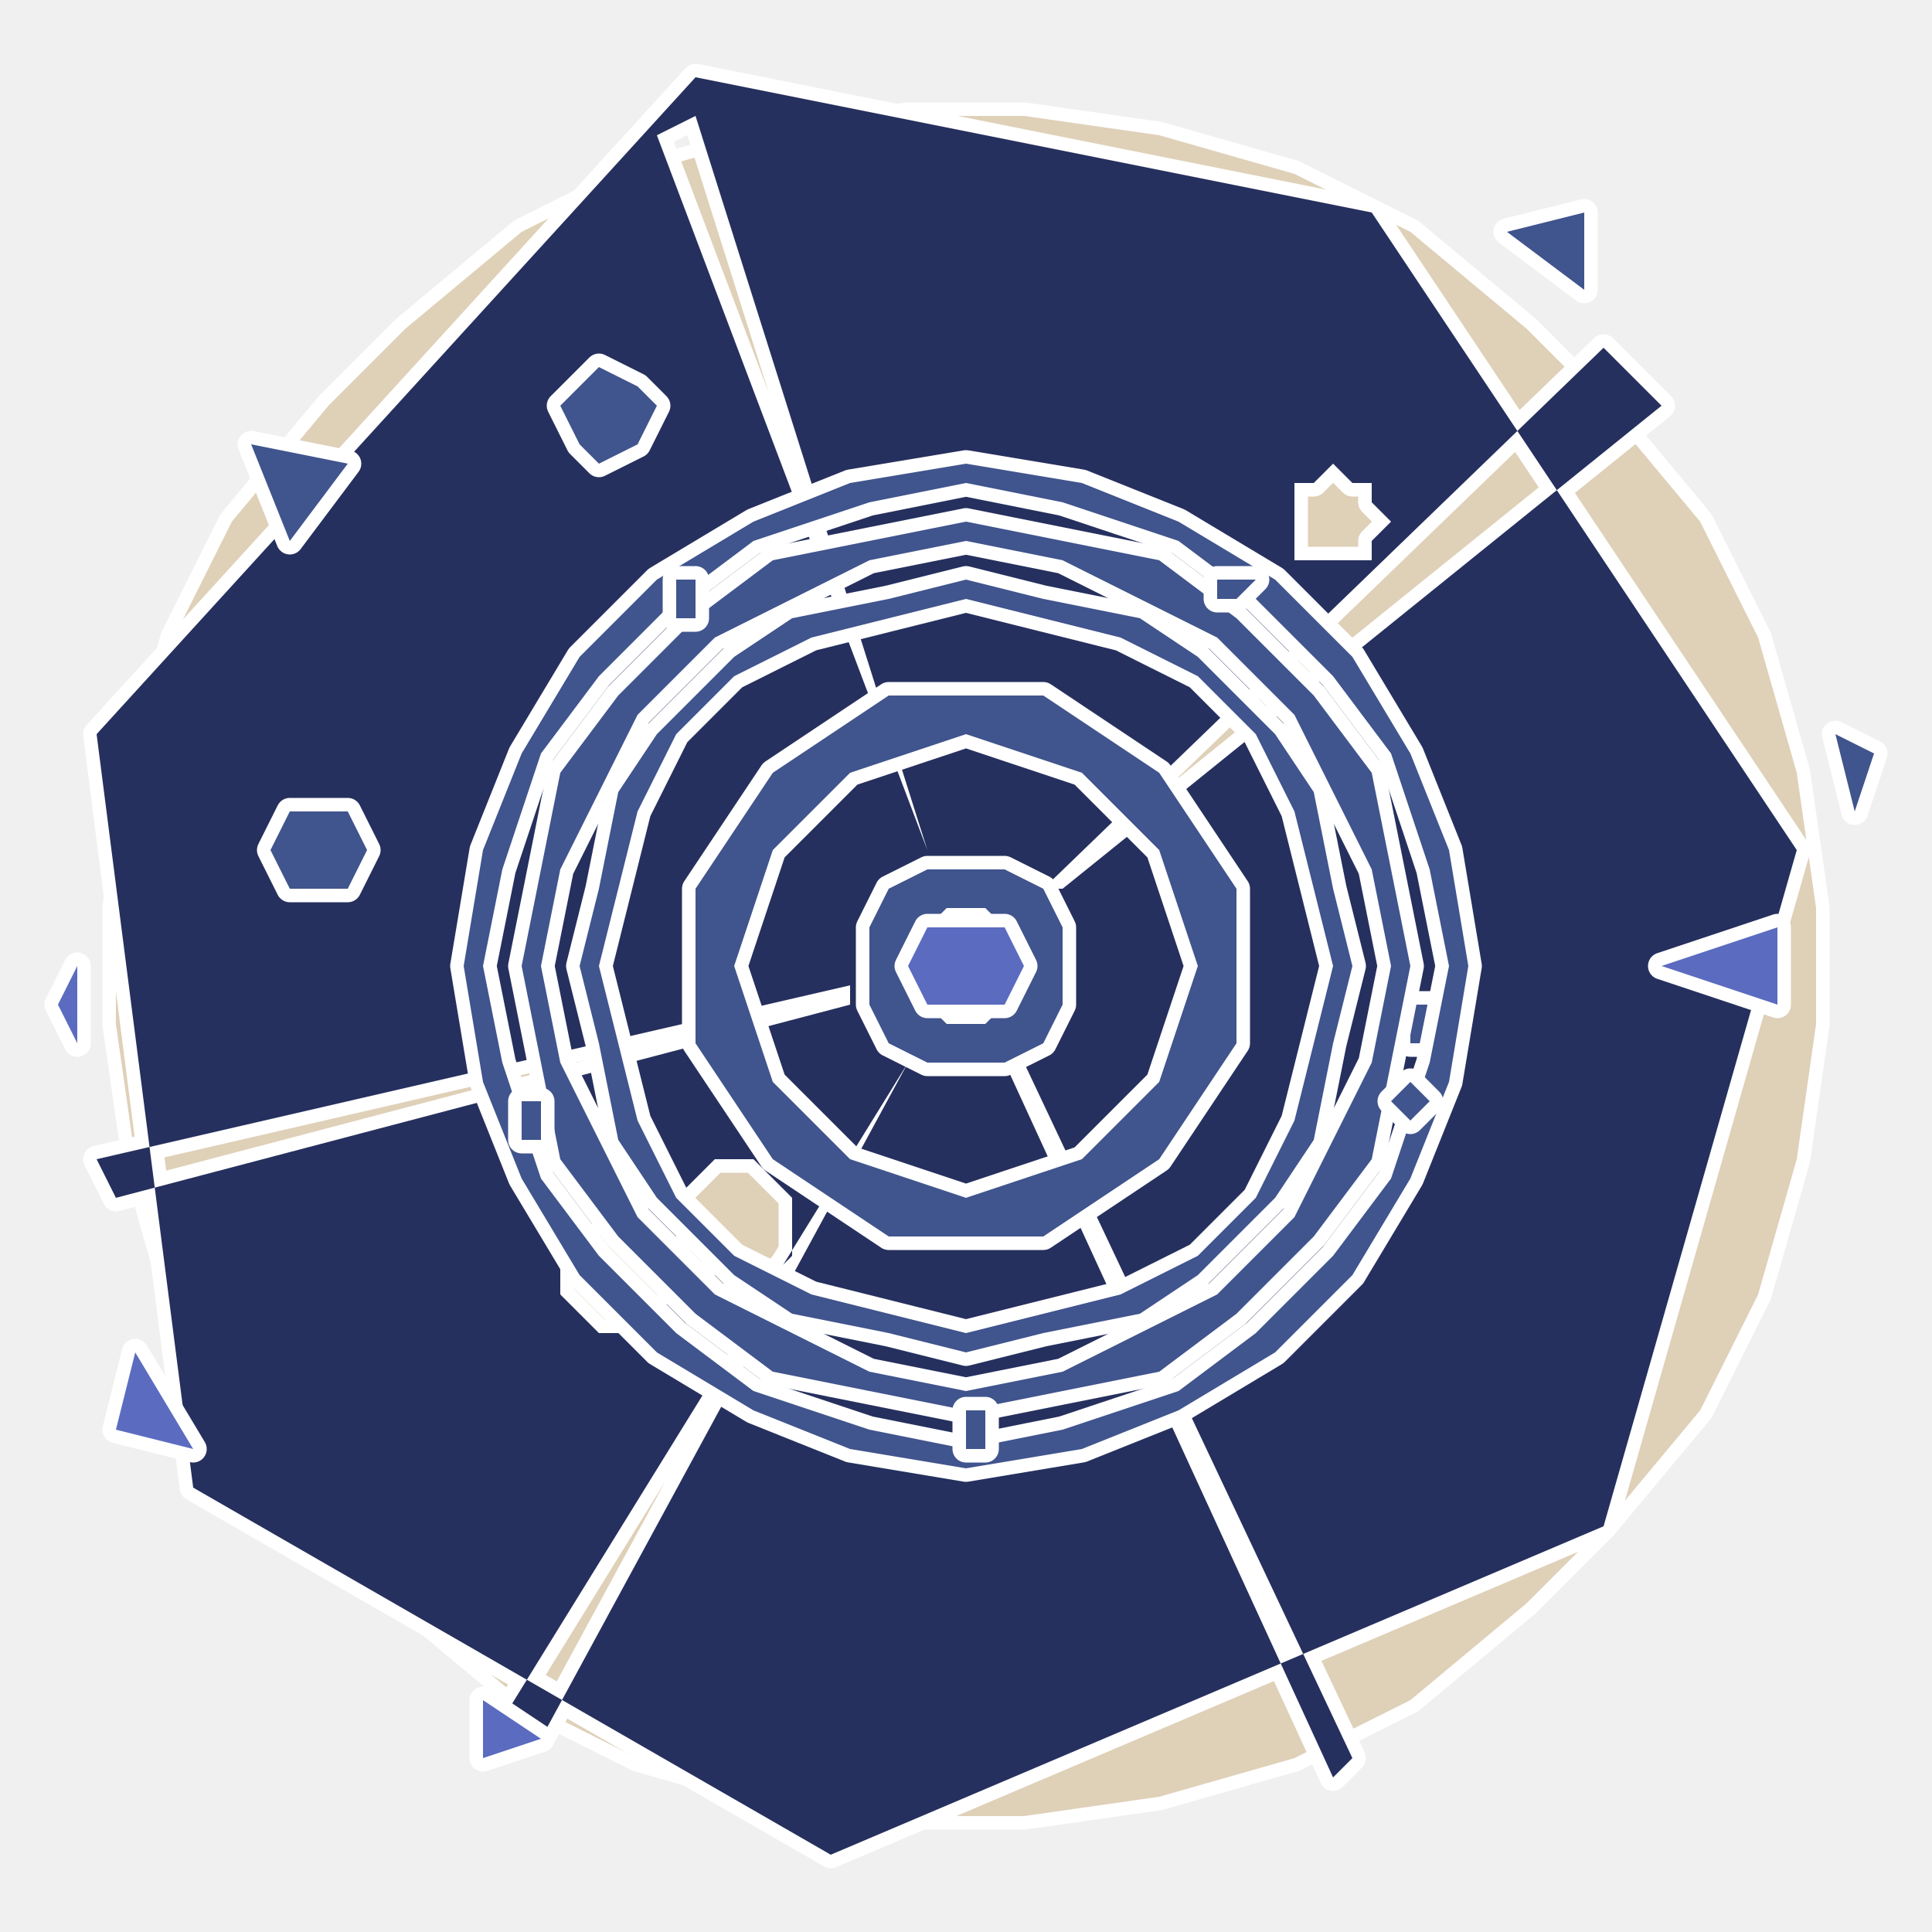
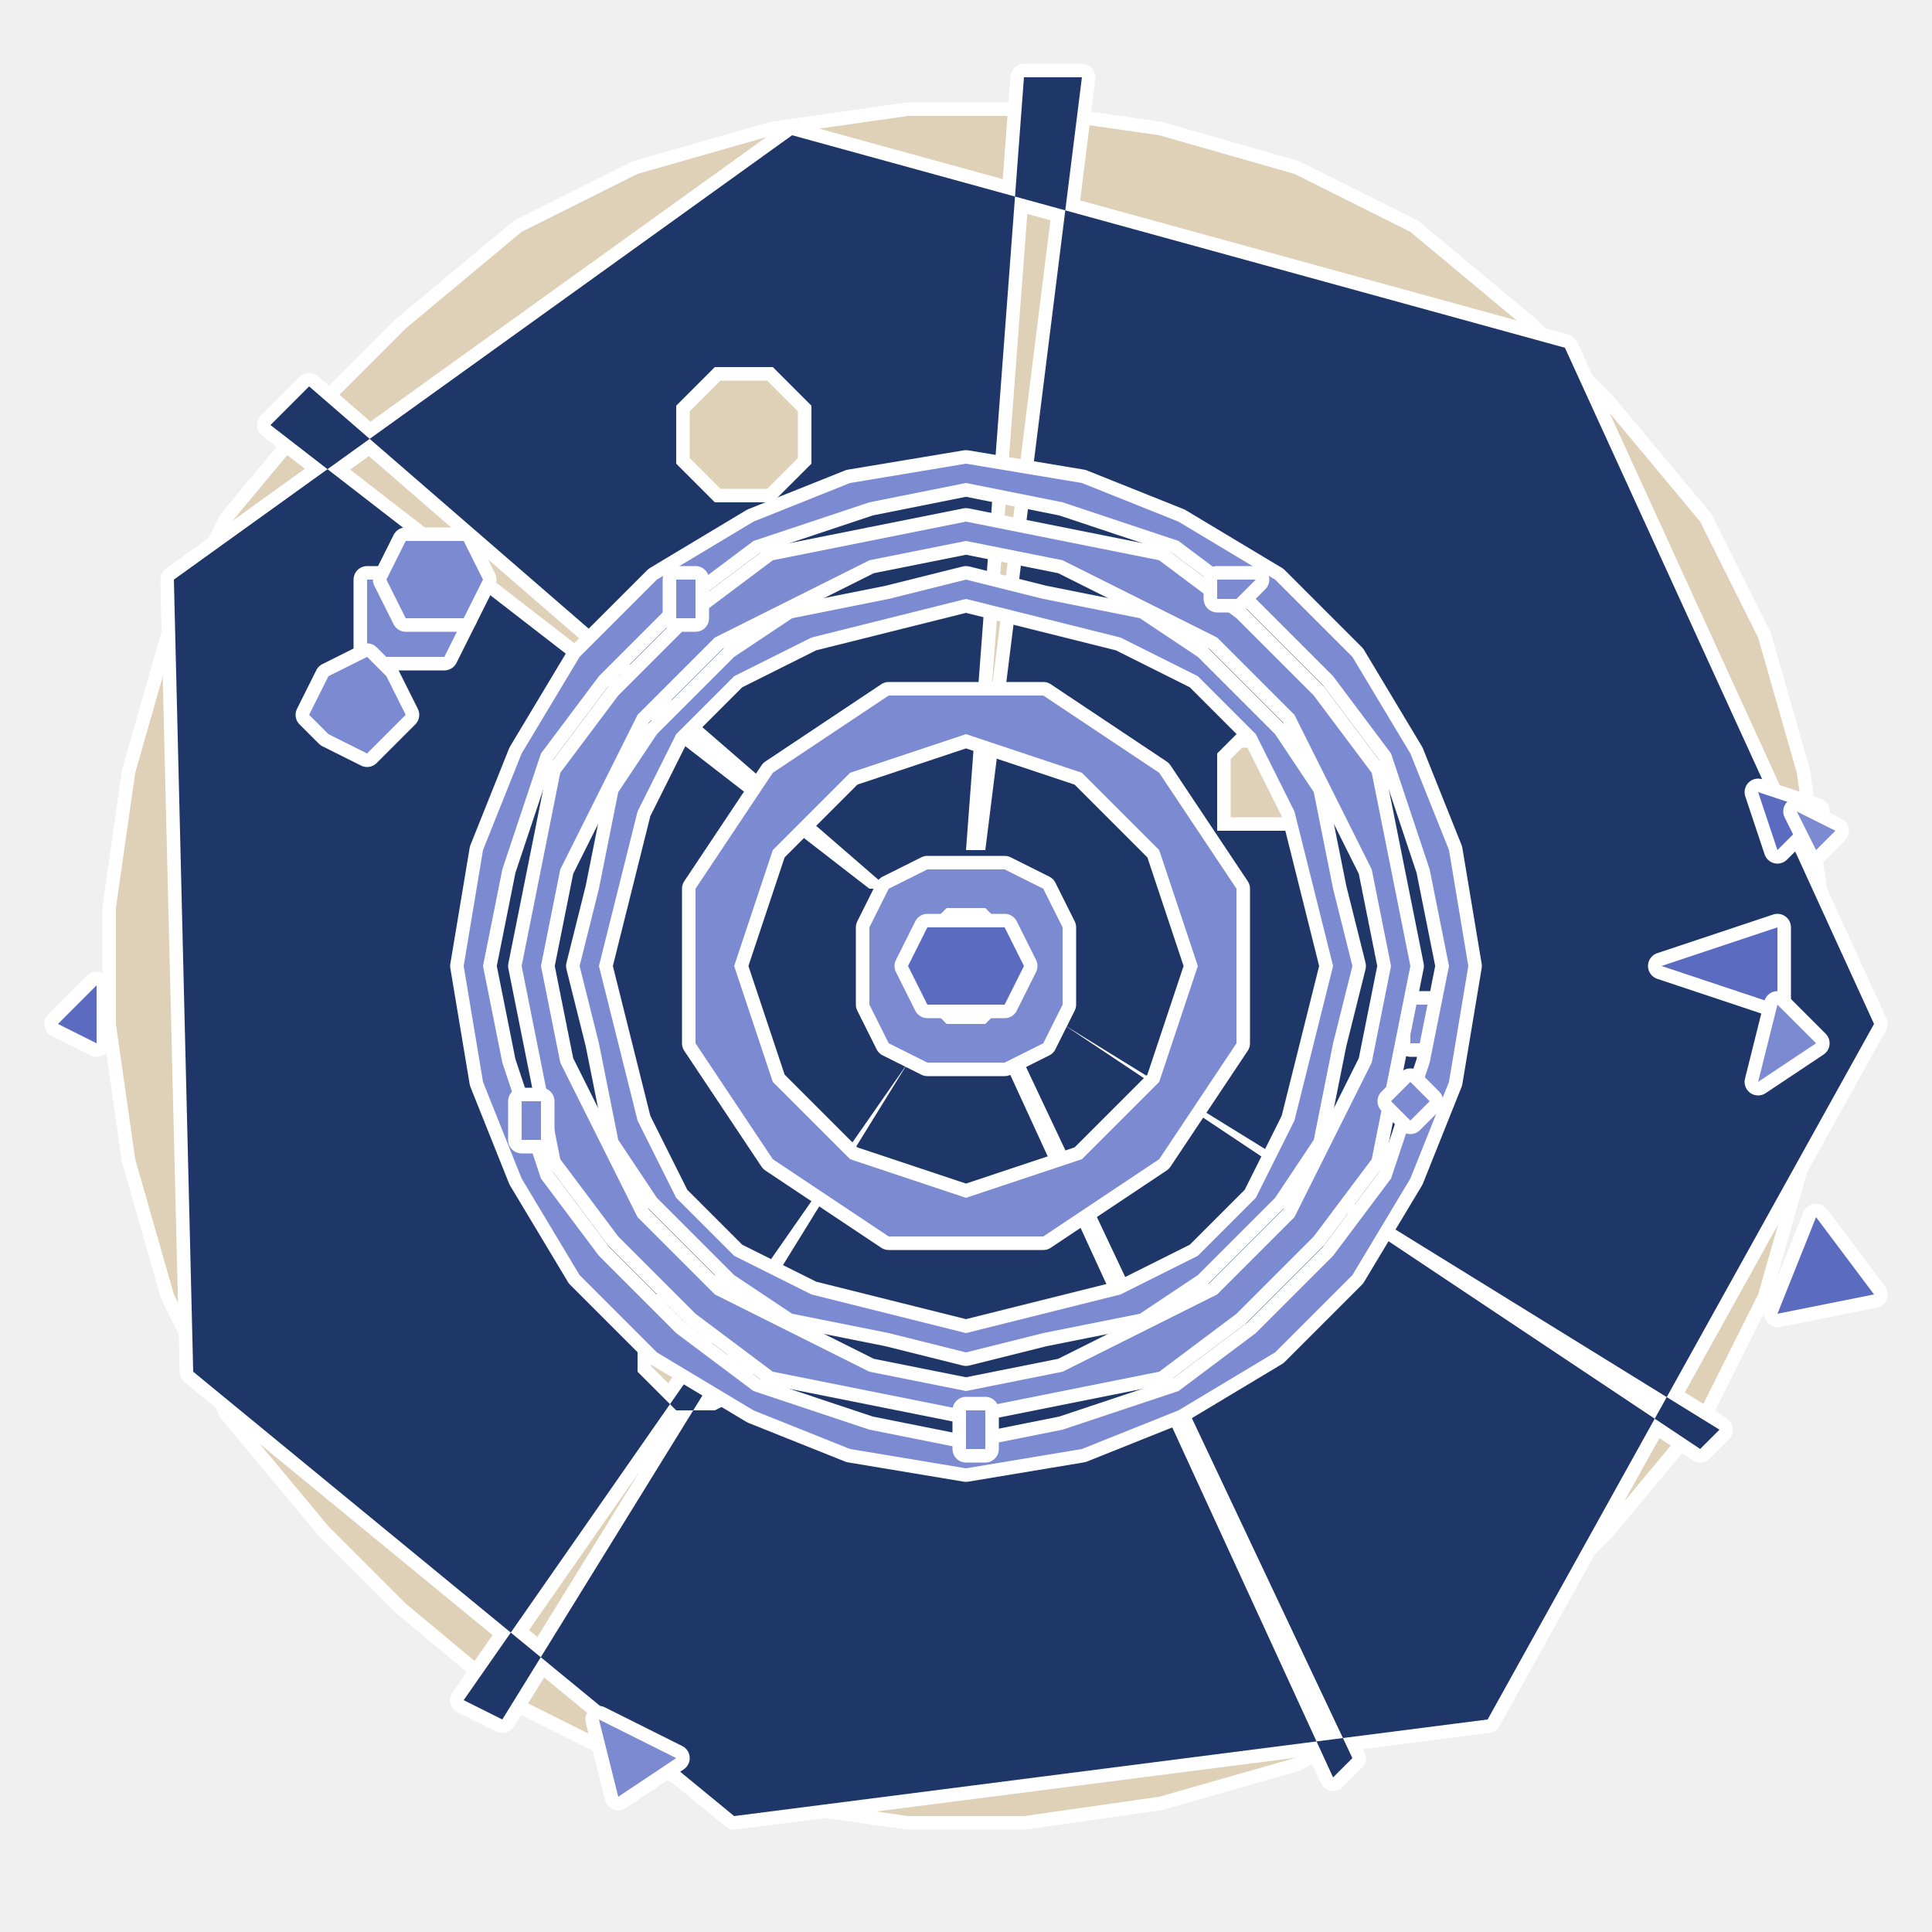
<svg xmlns="http://www.w3.org/2000/svg" viewBox="0 0 100 100" role="img" aria-label="@playform/hook-dsh-search-suggester - spike-star">
  <style>
		@media (prefers-reduced-motion: no-preference) {
			.hook-dsh-search-suggester-scene * { transform-box: view-box; transform-origin: 50% 50%; }
- 		.hook-dsh-search-suggester-counter { animation: hook-dsh-search-suggester-counter 25s linear -6s infinite; }
+ 		.hook-dsh-search-suggester-counter { animation: hook-dsh-search-suggester-counter 27s linear -7s infinite; }
		@keyframes hook-dsh-search-suggester-counter { to { transform: rotate(-360deg); } }
- 		.hook-dsh-search-suggester-breathe { animation: hook-dsh-search-suggester-breathe 5s ease-in-out -6s infinite; }
+ 		.hook-dsh-search-suggester-breathe { animation: hook-dsh-search-suggester-breathe 6s ease-in-out -7s infinite; }
		@keyframes hook-dsh-search-suggester-breathe { 50% { transform: scale(1.06); opacity: 0.85; } }
- 		.hook-dsh-search-suggester-fire { animation: hook-dsh-search-suggester-fire 2.8s ease-in-out infinite; }
+ 		.hook-dsh-search-suggester-fire { animation: hook-dsh-search-suggester-fire 2.7s ease-in-out infinite; }
		@keyframes hook-dsh-search-suggester-fire { 0%, 100% { opacity: 0.35; } 50% { opacity: 1; } }
- 		.hook-dsh-search-suggester-twinkle { animation: hook-dsh-search-suggester-twinkle 10s ease-in-out -6s infinite; }
+ 		.hook-dsh-search-suggester-twinkle { animation: hook-dsh-search-suggester-twinkle 7s ease-in-out -7s infinite; }
		@keyframes hook-dsh-search-suggester-twinkle { 0%, 100% { transform: scale(0.94); opacity: 0.4; } 50% { transform: scale(1.06); opacity: 1; } }
		}
	</style>
  <defs>
    <path id="hook-dsh-search-suggester-0" d="M91,67 L88,73 L83,79 L79,83 L73,88 L67,91 L60,93 L53,94 L47,94 L40,93 L33,91 L27,88 L21,83 L17,79 L12,73 L9,67 L7,60 L6,53 L6,47 L7,40 L9,33 L12,27 L17,21 L21,17 L27,12 L33,9 L40,7 L47,6 L53,6 L60,7 L67,9 L73,12 L79,17 L83,21 L88,27 L91,33 L93,40 L94,47 L94,53 L93,60 Z" />
-     <path id="hook-dsh-search-suggester-1" d="M83,35 L82,37 L81,37 L79,37 L78,35 L79,33 L81,33 L82,33 Z" />
-     <path id="hook-dsh-search-suggester-2" d="M48,84 L47,85 L45,86 L44,85 L43,84 L44,82 L45,81 L47,82 Z" />
-     <path id="hook-dsh-search-suggester-3" d="M83,79 L43,96 L10,77 L5,38 L36,4 L71,11 L93,44 Z M53,55 L70,91 L69,92 L52,55 Z M41,63 L41,65 L40,66 L39,66 L38,66 L37,66 L36,66 L35,65 L35,63 L35,62 L36,61 L37,60 L38,60 L39,60 L40,61 L41,62 Z M47,55 L28,90 L26,89 L47,55 Z M44,52 L6,62 L5,60 L44,51 Z M35,66 L35,67 L34,68 L33,69 L32,69 L31,69 L30,68 L29,67 L29,66 L29,65 L30,64 L31,63 L32,63 L33,63 L34,64 L35,65 Z M48,44 L34,7 L36,6 L48,44 Z M54,46 L83,18 L86,21 L55,46 Z M72,27 L71,28 L71,29 L70,29 L69,29 L68,29 L67,29 L67,28 L67,27 L67,26 L67,25 L68,25 L69,24 L70,25 L71,25 L71,26 Z M54,50 L54,52 L53,53 L52,54 L50,54 L48,54 L47,53 L46,52 L46,50 L46,48 L47,47 L48,46 L50,46 L52,46 L53,47 L54,48 Z" />
-     <path id="hook-dsh-search-suggester-4" d="M34,21 L33,23 L31,24 L30,23 L29,21 L30,20 L31,19 L33,20 Z" />
-     <path id="hook-dsh-search-suggester-5" d="M19,44 L18,46 L17,46 L15,46 L14,44 L15,42 L17,42 L18,42 Z" />
-     <path id="hook-dsh-search-suggester-6" d="M64,50 L64,54 L62,57 L60,60 L57,62 L54,64 L50,64 L46,64 L43,62 L40,60 L38,57 L36,54 L36,50 L36,46 L38,43 L40,40 L43,38 L46,36 L50,36 L54,36 L57,38 L60,40 L62,43 L64,46 Z M62,50 L61,53 L60,56 L58,58 L56,60 L53,61 L50,62 L47,61 L44,60 L42,58 L40,56 L39,53 L38,50 L39,47 L40,44 L42,42 L44,40 L47,39 L50,38 L53,39 L56,40 L58,42 L60,44 L61,47 Z" />
-     <path id="hook-dsh-search-suggester-7" d="M55,50 L55,52 L54,54 L52,55 L50,55 L48,55 L46,54 L45,52 L45,50 L45,48 L46,46 L48,45 L50,45 L52,45 L54,46 L55,48 Z M53,50 L53,51 L52,52 L51,53 L50,53 L49,53 L48,52 L47,51 L47,50 L47,49 L48,48 L49,47 L50,47 L51,47 L52,48 L53,49 Z" />
-     <path id="hook-dsh-search-suggester-8" d="M75,53 L74,54 L73,54 L73,53 L73,52 L74,52 Z" />
-     <path id="hook-dsh-search-suggester-9" d="M92,48 L86,50 L92,52 Z" />
-     <path id="hook-dsh-search-suggester-10" d="M70,50 L69,54 L68,59 L66,62 L62,66 L59,68 L54,69 L50,70 L46,69 L41,68 L38,66 L34,62 L32,59 L31,54 L30,50 L31,46 L32,41 L34,38 L38,34 L41,32 L46,31 L50,30 L54,31 L59,32 L62,34 L66,38 L68,41 L69,46 Z M69,50 L68,54 L67,58 L65,62 L62,65 L58,67 L54,68 L50,69 L46,68 L42,67 L38,65 L35,62 L33,58 L32,54 L31,50 L32,46 L33,42 L35,38 L38,35 L42,33 L46,32 L50,31 L54,32 L58,33 L62,35 L65,38 L67,42 L68,46 Z" />
-     <path id="hook-dsh-search-suggester-11" d="M73,50 L72,55 L71,60 L68,64 L64,68 L60,71 L55,72 L50,73 L45,72 L40,71 L36,68 L32,64 L29,60 L28,55 L27,50 L28,45 L29,40 L32,36 L36,32 L40,29 L45,28 L50,27 L55,28 L60,29 L64,32 L68,36 L71,40 L72,45 Z M72,50 L71,55 L69,59 L67,63 L63,67 L59,69 L55,71 L50,72 L45,71 L41,69 L37,67 L33,63 L31,59 L29,55 L28,50 L29,45 L31,41 L33,37 L37,33 L41,31 L45,29 L50,28 L55,29 L59,31 L63,33 L67,37 L69,41 L71,45 Z" />
-     <path id="hook-dsh-search-suggester-12" d="M76,50 L75,56 L73,61 L70,66 L66,70 L61,73 L56,75 L50,76 L44,75 L39,73 L34,70 L30,66 L27,61 L25,56 L24,50 L25,44 L27,39 L30,34 L34,30 L39,27 L44,25 L50,24 L56,25 L61,27 L66,30 L70,34 L73,39 L75,44 Z M75,50 L74,55 L72,61 L69,65 L65,69 L61,72 L55,74 L50,75 L45,74 L39,72 L35,69 L31,65 L28,61 L26,55 L25,50 L26,45 L28,39 L31,35 L35,31 L39,28 L45,26 L50,25 L55,26 L61,28 L65,31 L69,35 L72,39 L74,45 Z" />
-     <path id="hook-dsh-search-suggester-13" d="M74,57 L73,58 L73,58 L72,57 L73,56 L73,56 Z" />
-     <path id="hook-dsh-search-suggester-14" d="M95,38 L97,39 L96,42 Z" />
-     <path id="hook-dsh-search-suggester-15" d="M51,74 L51,75 L50,75 L50,74 L50,73 L51,73 Z" />
-     <path id="hook-dsh-search-suggester-16" d="M28,90 L25,91 L25,88 Z" />
-     <path id="hook-dsh-search-suggester-17" d="M28,58 L28,59 L27,59 L27,58 L27,57 L28,57 Z" />
-     <path id="hook-dsh-search-suggester-18" d="M78,12 L82,11 L82,15 Z" />
-     <path id="hook-dsh-search-suggester-19" d="M36,31 L36,32 L35,32 L35,31 L35,30 L36,30 Z" />
-     <path id="hook-dsh-search-suggester-20" d="M10,75 L6,74 L7,70 Z" />
-     <path id="hook-dsh-search-suggester-21" d="M65,30 L64,31 L63,31 L63,30 L63,30 L64,30 Z" />
-     <path id="hook-dsh-search-suggester-22" d="M15,28 L13,23 L18,24 Z" />
-     <path id="hook-dsh-search-suggester-23" d="M4,54 L3,52 L4,50 Z" />
-     <path id="hook-dsh-search-suggester-24" d="M53,50 L52,52 L51,52 L49,52 L48,52 L47,50 L48,48 L49,48 L51,48 L52,48 Z" />
+     <path id="hook-dsh-search-suggester-1" d="M18,48 L18,50 L16,51 L14,50 L14,48 L14,47 L16,46 L18,47 Z" />
+     <path id="hook-dsh-search-suggester-2" d="M20,38 L20,40 L18,41 L16,40 L16,38 L16,37 L18,36 L20,37 Z" />
+     <path id="hook-dsh-search-suggester-3" d="M97,53 L77,89 L38,94 L10,71 L9,30 L41,7 L81,18 Z M55,53 L89,74 L88,75 L55,53 Z M68,41 L68,42 L67,43 L66,43 L65,43 L64,43 L63,43 L63,42 L63,41 L63,40 L63,39 L64,38 L65,38 L66,38 L67,39 L68,40 Z M53,55 L70,91 L69,92 L52,55 Z M47,55 L26,89 L24,88 L47,55 Z M40,70 L39,71 L39,72 L37,73 L36,73 L35,73 L34,72 L33,71 L33,70 L33,68 L34,67 L35,66 L36,66 L37,66 L39,67 L39,68 Z M45,46 L14,22 L16,20 L46,46 Z M50,44 L53,4 L56,4 L51,44 Z M42,22 L42,24 L41,25 L40,26 L39,26 L37,26 L36,25 L35,24 L35,22 L35,21 L36,20 L37,19 L39,19 L40,19 L41,20 L42,21 Z M54,50 L54,52 L53,53 L52,54 L50,54 L48,54 L47,53 L46,52 L46,50 L46,48 L47,47 L48,46 L50,46 L52,46 L53,47 L54,48 Z" />
+     <path id="hook-dsh-search-suggester-4" d="M24,32 L23,34 L21,34 L19,34 L19,32 L19,30 L21,30 L23,30 Z" />
+     <path id="hook-dsh-search-suggester-5" d="M21,37 L20,38 L19,39 L17,38 L16,37 L17,35 L19,34 L20,35 Z" />
+     <path id="hook-dsh-search-suggester-6" d="M25,30 L24,32 L22,32 L21,32 L20,30 L21,28 L22,28 L24,28 Z" />
+     <path id="hook-dsh-search-suggester-7" d="M64,50 L64,54 L62,57 L60,60 L57,62 L54,64 L50,64 L46,64 L43,62 L40,60 L38,57 L36,54 L36,50 L36,46 L38,43 L40,40 L43,38 L46,36 L50,36 L54,36 L57,38 L60,40 L62,43 L64,46 Z M62,50 L61,53 L60,56 L58,58 L56,60 L53,61 L50,62 L47,61 L44,60 L42,58 L40,56 L39,53 L38,50 L39,47 L40,44 L42,42 L44,40 L47,39 L50,38 L53,39 L56,40 L58,42 L60,44 L61,47 Z" />
+     <path id="hook-dsh-search-suggester-8" d="M55,50 L55,52 L54,54 L52,55 L50,55 L48,55 L46,54 L45,52 L45,50 L45,48 L46,46 L48,45 L50,45 L52,45 L54,46 L55,48 Z M53,50 L53,51 L52,52 L51,53 L50,53 L49,53 L48,52 L47,51 L47,50 L47,49 L48,48 L49,47 L50,47 L51,47 L52,48 L53,49 Z" />
+     <path id="hook-dsh-search-suggester-9" d="M75,53 L74,54 L73,54 L73,53 L73,52 L74,52 Z" />
+     <path id="hook-dsh-search-suggester-10" d="M92,48 L86,50 L92,52 Z" />
+     <path id="hook-dsh-search-suggester-11" d="M70,50 L69,54 L68,59 L66,62 L62,66 L59,68 L54,69 L50,70 L46,69 L41,68 L38,66 L34,62 L32,59 L31,54 L30,50 L31,46 L32,41 L34,38 L38,34 L41,32 L46,31 L50,30 L54,31 L59,32 L62,34 L66,38 L68,41 L69,46 Z M69,50 L68,54 L67,58 L65,62 L62,65 L58,67 L54,68 L50,69 L46,68 L42,67 L38,65 L35,62 L33,58 L32,54 L31,50 L32,46 L33,42 L35,38 L38,35 L42,33 L46,32 L50,31 L54,32 L58,33 L62,35 L65,38 L67,42 L68,46 Z" />
+     <path id="hook-dsh-search-suggester-12" d="M73,50 L72,55 L71,60 L68,64 L64,68 L60,71 L55,72 L50,73 L45,72 L40,71 L36,68 L32,64 L29,60 L28,55 L27,50 L28,45 L29,40 L32,36 L36,32 L40,29 L45,28 L50,27 L55,28 L60,29 L64,32 L68,36 L71,40 L72,45 Z M72,50 L71,55 L69,59 L67,63 L63,67 L59,69 L55,71 L50,72 L45,71 L41,69 L37,67 L33,63 L31,59 L29,55 L28,50 L29,45 L31,41 L33,37 L37,33 L41,31 L45,29 L50,28 L55,29 L59,31 L63,33 L67,37 L69,41 L71,45 Z" />
+     <path id="hook-dsh-search-suggester-13" d="M76,50 L75,56 L73,61 L70,66 L66,70 L61,73 L56,75 L50,76 L44,75 L39,73 L34,70 L30,66 L27,61 L25,56 L24,50 L25,44 L27,39 L30,34 L34,30 L39,27 L44,25 L50,24 L56,25 L61,27 L66,30 L70,34 L73,39 L75,44 Z M75,50 L74,55 L72,61 L69,65 L65,69 L61,72 L55,74 L50,75 L45,74 L39,72 L35,69 L31,65 L28,61 L26,55 L25,50 L26,45 L28,39 L31,35 L35,31 L39,28 L45,26 L50,25 L55,26 L61,28 L65,31 L69,35 L72,39 L74,45 Z" />
+     <path id="hook-dsh-search-suggester-14" d="M35,91 L32,93 L31,89 Z" />
+     <path id="hook-dsh-search-suggester-15" d="M74,57 L73,58 L73,58 L72,57 L73,56 L73,56 Z" />
+     <path id="hook-dsh-search-suggester-16" d="M91,41 L94,42 L92,44 Z" />
+     <path id="hook-dsh-search-suggester-17" d="M51,74 L51,75 L50,75 L50,74 L50,73 L51,73 Z" />
+     <path id="hook-dsh-search-suggester-18" d="M92,52 L94,54 L91,56 Z" />
+     <path id="hook-dsh-search-suggester-19" d="M28,58 L28,59 L27,59 L27,58 L27,57 L28,57 Z" />
+     <path id="hook-dsh-search-suggester-20" d="M5,54 L3,53 L5,51 Z" />
+     <path id="hook-dsh-search-suggester-21" d="M36,31 L36,32 L35,32 L35,31 L35,30 L36,30 Z" />
+     <path id="hook-dsh-search-suggester-22" d="M93,42 L95,43 L94,44 Z" />
+     <path id="hook-dsh-search-suggester-23" d="M65,30 L64,31 L63,31 L63,30 L63,30 L64,30 Z" />
+     <path id="hook-dsh-search-suggester-24" d="M94,63 L97,67 L92,68 Z" />
+     <path id="hook-dsh-search-suggester-25" d="M53,50 L52,52 L51,52 L49,52 L48,52 L47,50 L48,48 L49,48 L51,48 L52,48 Z" />
  </defs>
  <g class="hook-dsh-search-suggester-scene">
    <g fill="#DFD0B8" fill-opacity="1" fill-rule="evenodd" stroke="#ffffff" stroke-width="1.4" stroke-linejoin="round" paint-order="stroke fill">
      <use class="hook-dsh-search-suggester-breathe" href="#hook-dsh-search-suggester-0" />
    </g>
-     <g fill="#40548D" fill-opacity="1" fill-rule="evenodd" stroke="#ffffff" stroke-width="1.4" stroke-linejoin="round" paint-order="stroke fill">
-       <use class="hook-dsh-search-suggester-fire" style="animation-delay:-6.00s" href="#hook-dsh-search-suggester-1" />
-       <use class="hook-dsh-search-suggester-fire" style="animation-delay:-6.18s" href="#hook-dsh-search-suggester-2" />
+     <g fill="#7C8AD1" fill-opacity="1" fill-rule="evenodd" stroke="#ffffff" stroke-width="1.4" stroke-linejoin="round" paint-order="stroke fill">
+       <use class="hook-dsh-search-suggester-fire" style="animation-delay:-7.00s" href="#hook-dsh-search-suggester-1" />
+       <use class="hook-dsh-search-suggester-fire" style="animation-delay:-7.18s" href="#hook-dsh-search-suggester-2" />
    </g>
-     <g fill="#26305E" fill-opacity="1" fill-rule="evenodd" stroke="#ffffff" stroke-width="1.4" stroke-linejoin="round" paint-order="stroke fill">
+     <g fill="#1E3768" fill-opacity="1" fill-rule="evenodd" stroke="#ffffff" stroke-width="1.4" stroke-linejoin="round" paint-order="stroke fill">
      <use href="#hook-dsh-search-suggester-3" />
    </g>
-     <g fill="#40548D" fill-opacity="1" fill-rule="evenodd" stroke="#ffffff" stroke-width="1.4" stroke-linejoin="round" paint-order="stroke fill">
-       <use class="hook-dsh-search-suggester-fire" style="animation-delay:-6.36s" href="#hook-dsh-search-suggester-4" />
-       <use class="hook-dsh-search-suggester-fire" style="animation-delay:-6.54s" href="#hook-dsh-search-suggester-5" />
-       <use class="hook-dsh-search-suggester-breathe" href="#hook-dsh-search-suggester-6" />
+     <g fill="#7C8AD1" fill-opacity="1" fill-rule="evenodd" stroke="#ffffff" stroke-width="1.4" stroke-linejoin="round" paint-order="stroke fill">
+       <use class="hook-dsh-search-suggester-fire" style="animation-delay:-7.36s" href="#hook-dsh-search-suggester-4" />
+       <use class="hook-dsh-search-suggester-fire" style="animation-delay:-7.54s" href="#hook-dsh-search-suggester-5" />
+       <use class="hook-dsh-search-suggester-fire" style="animation-delay:-7.72s" href="#hook-dsh-search-suggester-6" />
      <use class="hook-dsh-search-suggester-breathe" href="#hook-dsh-search-suggester-7" />
-       <use class="hook-dsh-search-suggester-counter" href="#hook-dsh-search-suggester-8" />
+       <use class="hook-dsh-search-suggester-breathe" href="#hook-dsh-search-suggester-8" />
+       <use class="hook-dsh-search-suggester-counter" href="#hook-dsh-search-suggester-9" />
    </g>
    <g fill="#5B6BC0" fill-opacity="1" fill-rule="evenodd" stroke="#ffffff" stroke-width="1.4" stroke-linejoin="round" paint-order="stroke fill">
-       <use class="hook-dsh-search-suggester-fire" style="animation-delay:-6.72s" href="#hook-dsh-search-suggester-9" />
+       <use class="hook-dsh-search-suggester-fire" style="animation-delay:-7.90s" href="#hook-dsh-search-suggester-10" />
    </g>
-     <g fill="#40548D" fill-opacity="1" fill-rule="evenodd" stroke="#ffffff" stroke-width="1.4" stroke-linejoin="round" paint-order="stroke fill">
-       <use class="hook-dsh-search-suggester-breathe" href="#hook-dsh-search-suggester-10" />
+     <g fill="#7C8AD1" fill-opacity="1" fill-rule="evenodd" stroke="#ffffff" stroke-width="1.4" stroke-linejoin="round" paint-order="stroke fill">
      <use class="hook-dsh-search-suggester-breathe" href="#hook-dsh-search-suggester-11" />
      <use class="hook-dsh-search-suggester-breathe" href="#hook-dsh-search-suggester-12" />
-       <use class="hook-dsh-search-suggester-counter" href="#hook-dsh-search-suggester-13" />
+       <use class="hook-dsh-search-suggester-breathe" href="#hook-dsh-search-suggester-13" />
      <use class="hook-dsh-search-suggester-twinkle" href="#hook-dsh-search-suggester-14" />
      <use class="hook-dsh-search-suggester-counter" href="#hook-dsh-search-suggester-15" />
    </g>
    <g fill="#5B6BC0" fill-opacity="1" fill-rule="evenodd" stroke="#ffffff" stroke-width="1.4" stroke-linejoin="round" paint-order="stroke fill">
      <use class="hook-dsh-search-suggester-twinkle" href="#hook-dsh-search-suggester-16" />
    </g>
-     <g fill="#40548D" fill-opacity="1" fill-rule="evenodd" stroke="#ffffff" stroke-width="1.4" stroke-linejoin="round" paint-order="stroke fill">
+     <g fill="#7C8AD1" fill-opacity="1" fill-rule="evenodd" stroke="#ffffff" stroke-width="1.4" stroke-linejoin="round" paint-order="stroke fill">
      <use class="hook-dsh-search-suggester-counter" href="#hook-dsh-search-suggester-17" />
      <use class="hook-dsh-search-suggester-twinkle" href="#hook-dsh-search-suggester-18" />
      <use class="hook-dsh-search-suggester-counter" href="#hook-dsh-search-suggester-19" />
    </g>
    <g fill="#5B6BC0" fill-opacity="1" fill-rule="evenodd" stroke="#ffffff" stroke-width="1.4" stroke-linejoin="round" paint-order="stroke fill">
      <use class="hook-dsh-search-suggester-twinkle" href="#hook-dsh-search-suggester-20" />
    </g>
-     <g fill="#40548D" fill-opacity="1" fill-rule="evenodd" stroke="#ffffff" stroke-width="1.4" stroke-linejoin="round" paint-order="stroke fill">
+     <g fill="#7C8AD1" fill-opacity="1" fill-rule="evenodd" stroke="#ffffff" stroke-width="1.4" stroke-linejoin="round" paint-order="stroke fill">
      <use class="hook-dsh-search-suggester-counter" href="#hook-dsh-search-suggester-21" />
      <use class="hook-dsh-search-suggester-twinkle" href="#hook-dsh-search-suggester-22" />
+       <use class="hook-dsh-search-suggester-counter" href="#hook-dsh-search-suggester-23" />
    </g>
    <g fill="#5B6BC0" fill-opacity="1" fill-rule="evenodd" stroke="#ffffff" stroke-width="1.4" stroke-linejoin="round" paint-order="stroke fill">
-       <use class="hook-dsh-search-suggester-twinkle" href="#hook-dsh-search-suggester-23" />
-       <use class="hook-dsh-search-suggester-breathe" href="#hook-dsh-search-suggester-24" />
+       <use class="hook-dsh-search-suggester-twinkle" href="#hook-dsh-search-suggester-24" />
+       <use class="hook-dsh-search-suggester-breathe" href="#hook-dsh-search-suggester-25" />
    </g>
  </g>
</svg>
